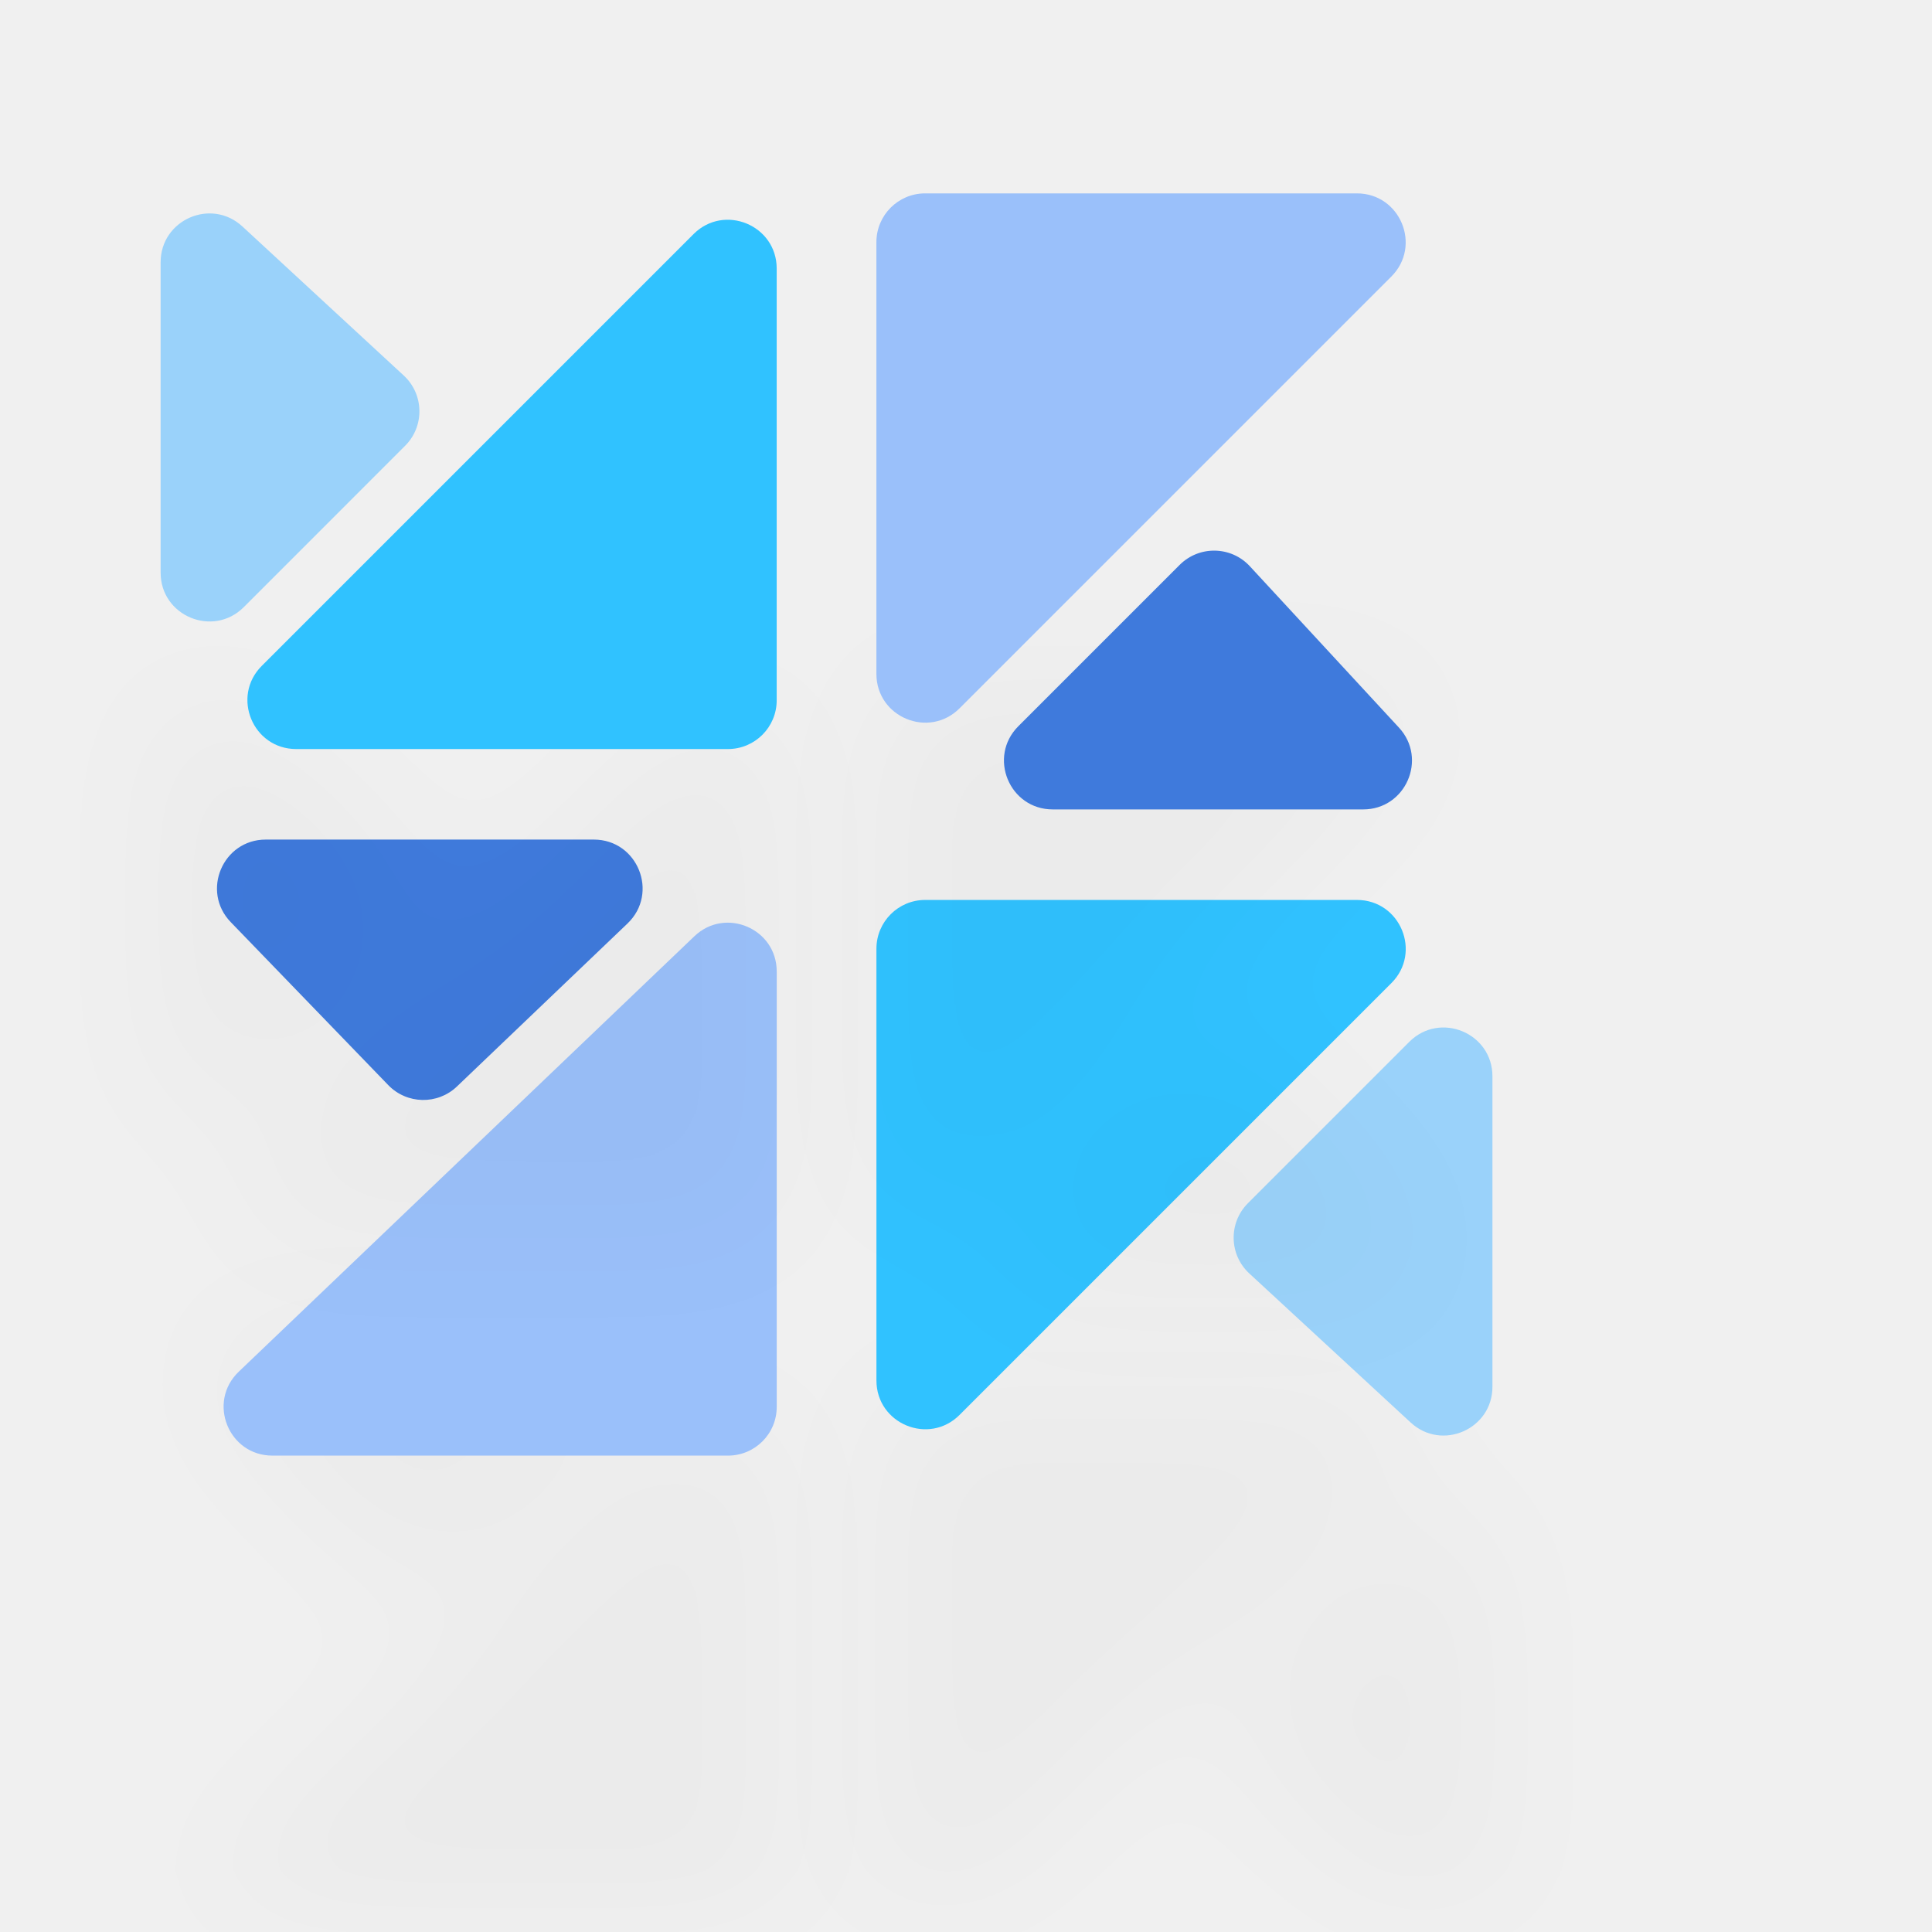
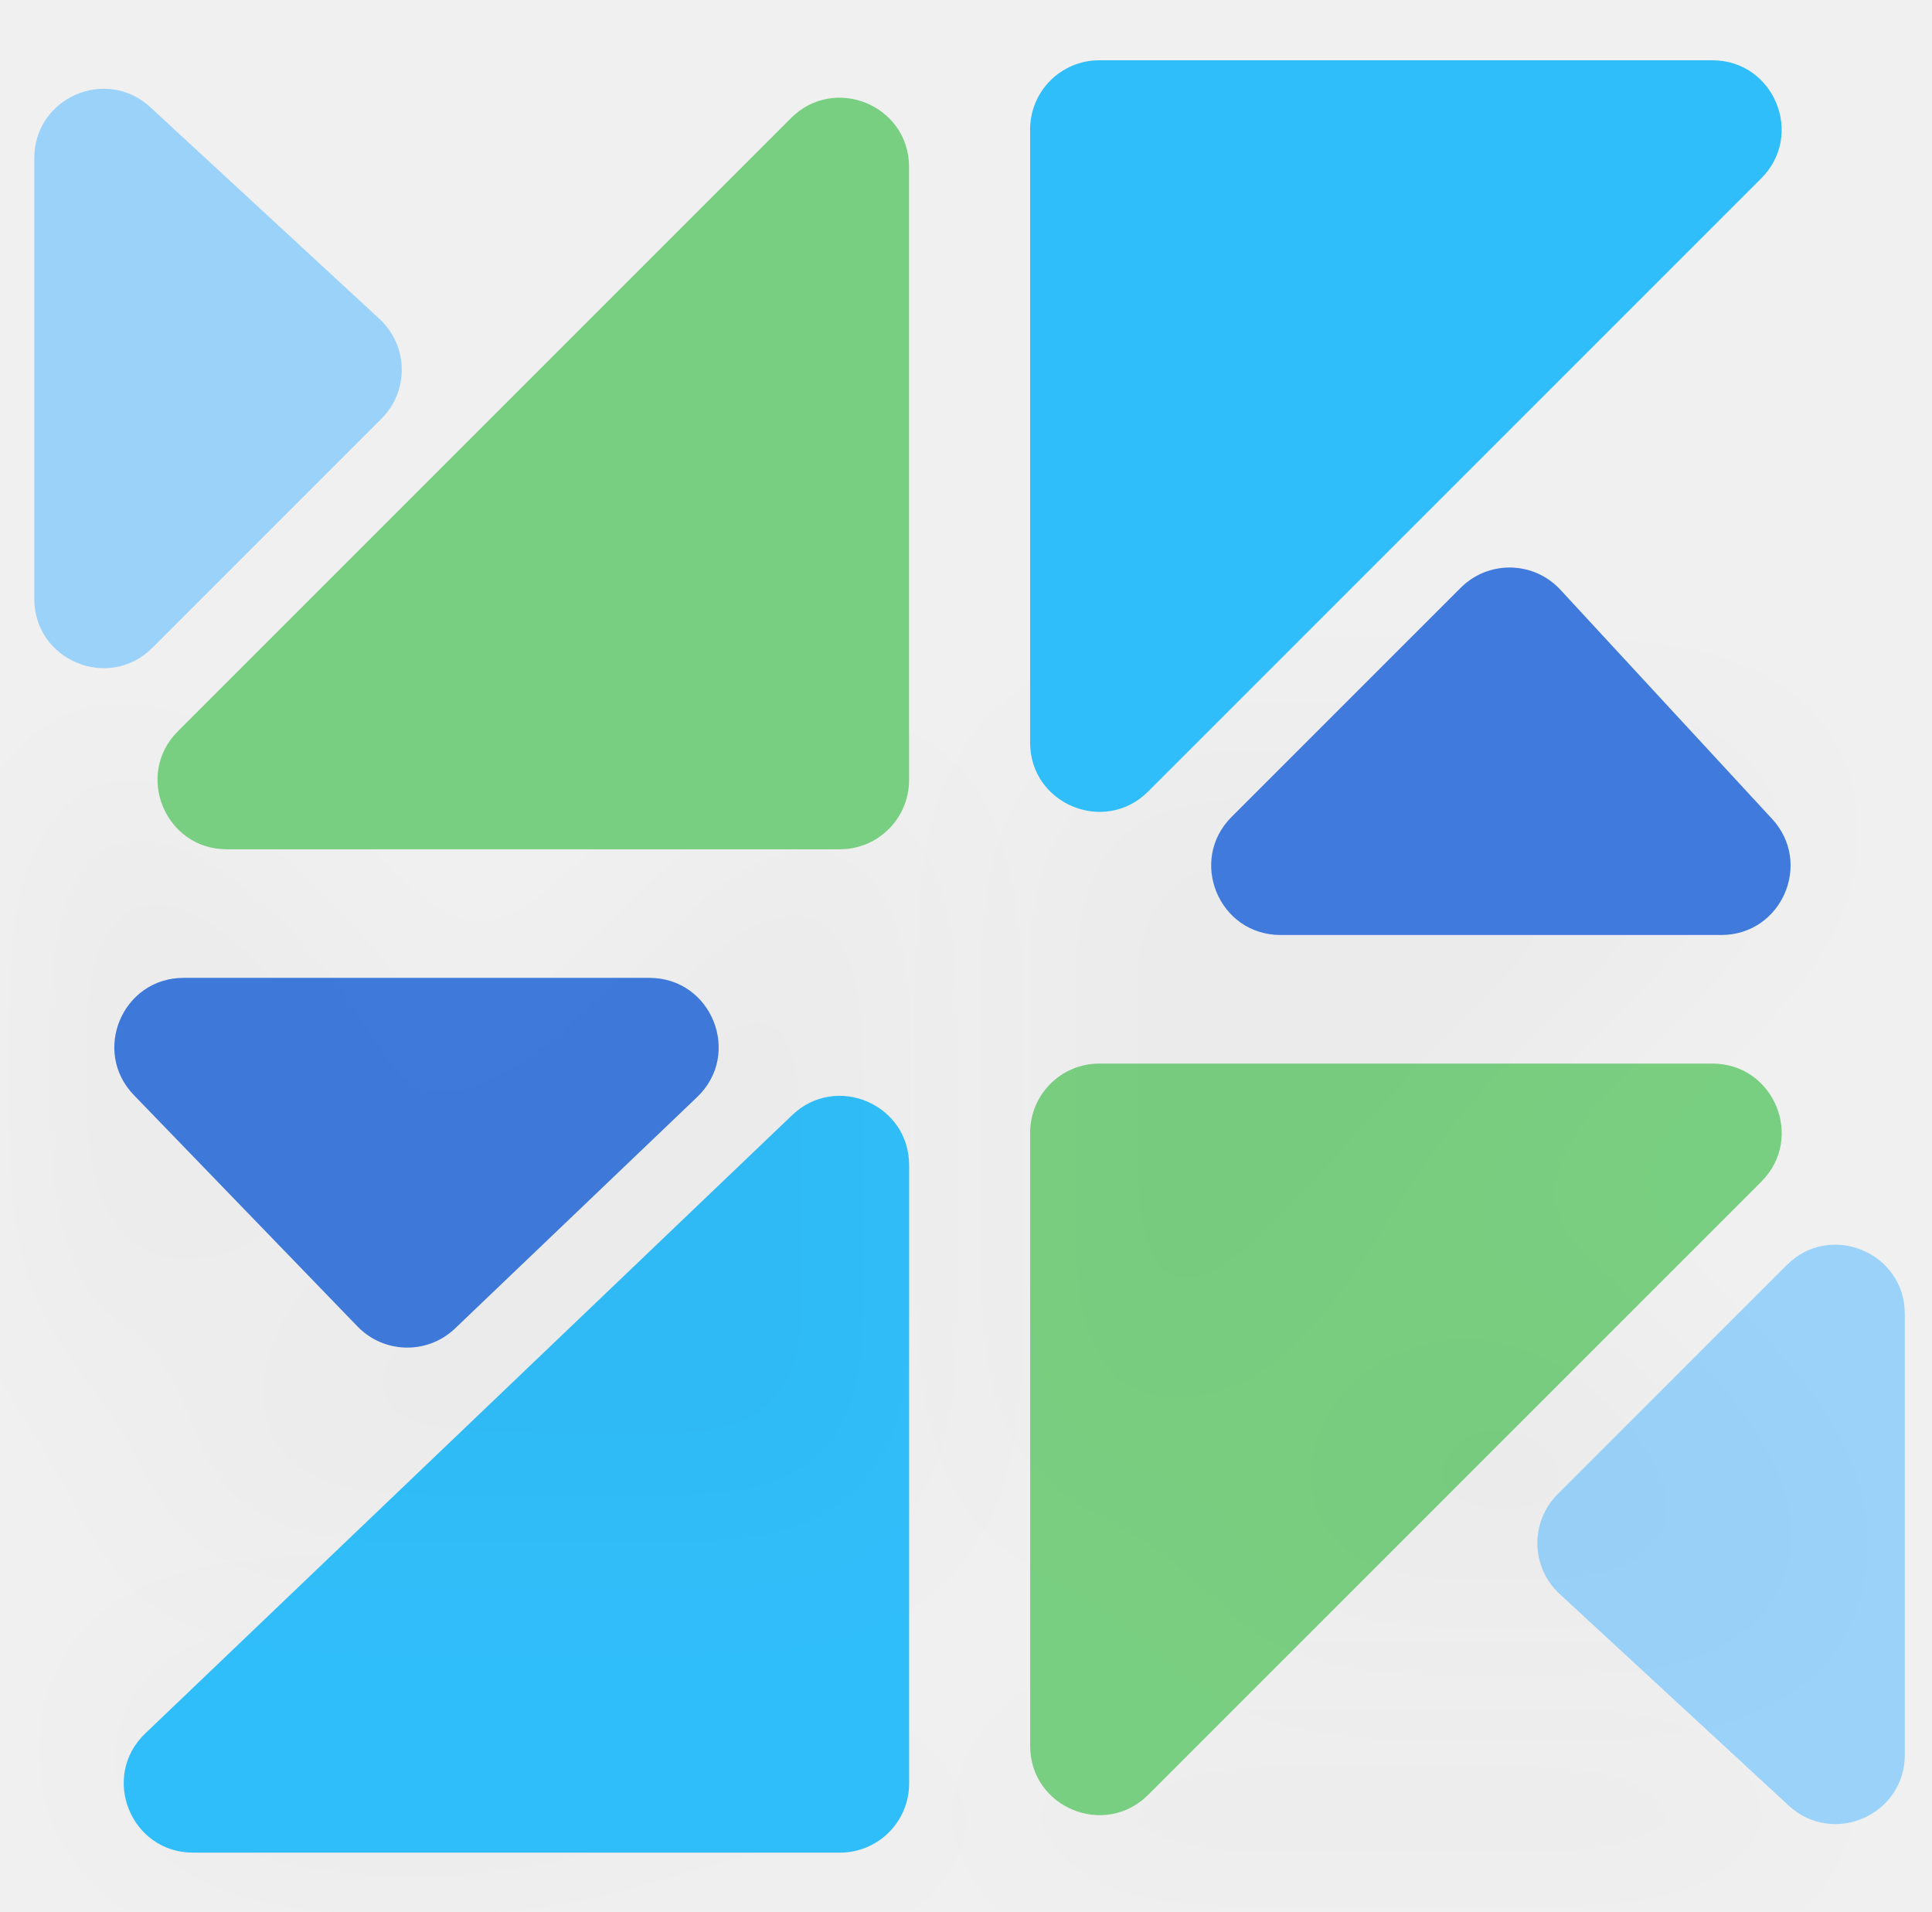
- <svg xmlns="http://www.w3.org/2000/svg" width="64" height="64" viewBox="0 0 64 64" fill="none">
+ <svg xmlns="http://www.w3.org/2000/svg" width="94" height="93" viewBox="0 0 94 93" fill="none">
  <g clip-path="url(#clip0)">
    <g filter="url(#filter0_d)">
-       <path d="M31.788 46.87C30.771 47.887 29.033 47.167 29.033 45.729V31.426C29.033 30.535 29.756 29.812 30.647 29.812H44.95C46.388 29.812 47.108 31.551 46.091 32.567L31.788 46.87Z" fill="#30C2FF" />
-       <path d="M49.439 35.654V45.938C49.439 47.345 47.764 48.078 46.73 47.123L41.385 42.185C40.712 41.563 40.691 40.506 41.339 39.858L46.684 34.513C47.701 33.496 49.439 34.216 49.439 35.654Z" fill="#9AD2FA" />
+       <path d="M55.866 87.32C53.746 89.44 50.121 87.938 50.121 84.94L50.121 55.11C50.121 53.252 51.628 51.745 53.486 51.745L83.316 51.745C86.314 51.745 87.816 55.37 85.696 57.49L55.866 87.32Z" fill="#79CF81" />
+       <path d="M92.677 63.927L92.677 85.374C92.677 88.308 89.184 89.837 87.029 87.846L75.881 77.547C74.477 76.25 74.434 74.047 75.785 72.696L86.933 61.548C89.053 59.428 92.677 60.929 92.677 63.927Z" fill="#9AD2FA" />
    </g>
    <g filter="url(#filter1_d)">
-       <path d="M7.909 45.439C6.857 46.445 7.569 48.219 9.024 48.219H24.116C25.008 48.219 25.73 47.497 25.73 46.606V32.181C25.73 30.761 24.028 30.034 23.002 31.015L7.909 45.439Z" fill="#9AC0FA" />
-       <path d="M19.671 27.812H8.804C7.38 27.812 6.654 29.523 7.644 30.547L12.862 35.946C13.479 36.584 14.496 36.604 15.137 35.991L20.786 30.593C21.838 29.587 21.126 27.812 19.671 27.812Z" fill="#3F7ADC" />
+       <path d="M7.066 84.336C4.872 86.433 6.357 90.134 9.392 90.134L40.867 90.134C42.726 90.134 44.233 88.627 44.233 86.769L44.233 56.686C44.233 53.724 40.683 52.207 38.542 54.253L7.066 84.336Z" fill="#30BEFA" />
+       <path d="M31.595 47.575L8.933 47.575C5.963 47.575 4.449 51.143 6.514 53.279L17.396 64.537C18.683 65.868 20.803 65.91 22.141 64.631L33.92 53.373C36.115 51.276 34.63 47.575 31.595 47.575Z" fill="#3F7ADC" />
    </g>
    <g filter="url(#filter2_d)">
-       <path d="M22.974 7.755C23.991 6.739 25.729 7.459 25.729 8.896V23.199C25.729 24.09 25.006 24.813 24.115 24.813H9.812C8.375 24.813 7.655 23.075 8.671 22.058L22.974 7.755Z" fill="#30C2FF" />
-       <path d="M5.321 18.971V8.687C5.321 7.28 6.996 6.547 8.03 7.502L13.375 12.44C14.048 13.062 14.069 14.118 13.421 14.766L8.076 20.112C7.059 21.128 5.321 20.408 5.321 18.971Z" fill="#9AD2FA" />
+       <path d="M38.486 5.745C40.606 3.625 44.23 5.126 44.23 8.124L44.23 37.954C44.23 39.813 42.724 41.319 40.865 41.319L11.035 41.319C8.037 41.319 6.536 37.694 8.656 35.575L38.486 5.745Z" fill="#79CF81" />
+       <path d="M1.669 29.137L1.669 7.69C1.669 4.756 5.162 3.227 7.317 5.219L18.465 15.518C19.869 16.814 19.913 19.018 18.561 20.369L7.413 31.517C5.294 33.637 1.669 32.135 1.669 29.137Z" fill="#9AD2FA" />
    </g>
    <g filter="url(#filter3_d)">
-       <path d="M46.09 9.161C47.106 8.144 46.386 6.406 44.949 6.406H30.646C29.755 6.406 29.032 7.129 29.032 8.02V22.323C29.032 23.761 30.77 24.48 31.787 23.464L46.09 9.161Z" fill="#9AC0FA" />
-       <path d="M34.874 26.813H45.157C46.564 26.813 47.297 25.138 46.343 24.104L41.404 18.759C40.783 18.086 39.726 18.065 39.078 18.713L33.733 24.058C32.716 25.075 33.436 26.813 34.874 26.813Z" fill="#3F7ADC" />
+       <path d="M85.693 8.677C87.813 6.558 86.312 2.933 83.314 2.933L53.484 2.933C51.625 2.933 50.119 4.439 50.119 6.298L50.119 36.128C50.119 39.126 53.744 40.627 55.864 38.507L85.693 8.677Z" fill="#30BEFA" />
+       <path d="M62.301 45.489L83.748 45.489C86.682 45.489 88.211 41.996 86.219 39.841L75.921 28.693C74.624 27.289 72.42 27.246 71.069 28.597L59.921 39.745C57.801 41.865 59.303 45.489 62.301 45.489Z" fill="#3F7ADC" />
    </g>
  </g>
  <defs>
-     <filter id="filter0_d" x="24.69" y="29.812" width="29.091" height="38.221" filterUnits="userSpaceOnUse" color-interpolation-filters="sRGB">
+     <filter id="filter0_d" x="41.064" y="51.746" width="60.671" height="79.709" filterUnits="userSpaceOnUse" color-interpolation-filters="sRGB">
      <feFlood flood-opacity="0" result="BackgroundImageFix" />
      <feColorMatrix in="SourceAlpha" type="matrix" values="0 0 0 0 0 0 0 0 0 0 0 0 0 0 0 0 0 0 127 0" />
-       <feOffset dy="16.136" />
-       <feGaussianBlur stdDeviation="2.171" />
+       <feOffset dy="33.652" />
+       <feGaussianBlur stdDeviation="4.529" />
      <feColorMatrix type="matrix" values="0 0 0 0 0 0 0 0 0 0 0 0 0 0 0 0 0 0 0.02 0" />
      <feBlend mode="normal" in2="BackgroundImageFix" result="effect1_dropShadow" />
      <feBlend mode="normal" in="SourceGraphic" in2="effect1_dropShadow" result="shape" />
    </filter>
-     <filter id="filter1_d" x="2.845" y="27.812" width="27.228" height="40.886" filterUnits="userSpaceOnUse" color-interpolation-filters="sRGB">
+     <filter id="filter1_d" x="-3.496" y="47.574" width="56.786" height="85.269" filterUnits="userSpaceOnUse" color-interpolation-filters="sRGB">
      <feFlood flood-opacity="0" result="BackgroundImageFix" />
      <feColorMatrix in="SourceAlpha" type="matrix" values="0 0 0 0 0 0 0 0 0 0 0 0 0 0 0 0 0 0 127 0" />
-       <feOffset dy="16.136" />
-       <feGaussianBlur stdDeviation="2.171" />
+       <feOffset dy="33.652" />
+       <feGaussianBlur stdDeviation="4.529" />
      <feColorMatrix type="matrix" values="0 0 0 0 0 0 0 0 0 0 0 0 0 0 0 0 0 0 0.02 0" />
      <feBlend mode="normal" in2="BackgroundImageFix" result="effect1_dropShadow" />
      <feBlend mode="normal" in="SourceGraphic" in2="effect1_dropShadow" result="shape" />
    </filter>
-     <filter id="filter2_d" x="0.978" y="7.07" width="29.093" height="38.221" filterUnits="userSpaceOnUse" color-interpolation-filters="sRGB">
+     <filter id="filter2_d" x="-7.388" y="4.318" width="60.676" height="79.71" filterUnits="userSpaceOnUse" color-interpolation-filters="sRGB">
      <feFlood flood-opacity="0" result="BackgroundImageFix" />
      <feColorMatrix in="SourceAlpha" type="matrix" values="0 0 0 0 0 0 0 0 0 0 0 0 0 0 0 0 0 0 127 0" />
-       <feOffset dy="16.136" />
-       <feGaussianBlur stdDeviation="2.171" />
+       <feOffset dy="33.652" />
+       <feGaussianBlur stdDeviation="4.529" />
      <feColorMatrix type="matrix" values="0 0 0 0 0 0 0 0 0 0 0 0 0 0 0 0 0 0 0.02 0" />
      <feBlend mode="normal" in2="BackgroundImageFix" result="effect1_dropShadow" />
      <feBlend mode="normal" in="SourceGraphic" in2="effect1_dropShadow" result="shape" />
    </filter>
-     <filter id="filter3_d" x="24.689" y="6.406" width="26.428" height="40.885" filterUnits="userSpaceOnUse" color-interpolation-filters="sRGB">
+     <filter id="filter3_d" x="41.061" y="2.934" width="55.115" height="85.265" filterUnits="userSpaceOnUse" color-interpolation-filters="sRGB">
      <feFlood flood-opacity="0" result="BackgroundImageFix" />
      <feColorMatrix in="SourceAlpha" type="matrix" values="0 0 0 0 0 0 0 0 0 0 0 0 0 0 0 0 0 0 127 0" />
-       <feOffset dy="16.136" />
-       <feGaussianBlur stdDeviation="2.171" />
+       <feOffset dy="33.652" />
+       <feGaussianBlur stdDeviation="4.529" />
      <feColorMatrix type="matrix" values="0 0 0 0 0 0 0 0 0 0 0 0 0 0 0 0 0 0 0.02 0" />
      <feBlend mode="normal" in2="BackgroundImageFix" result="effect1_dropShadow" />
      <feBlend mode="normal" in="SourceGraphic" in2="effect1_dropShadow" result="shape" />
    </filter>
    <clipPath id="clip0">
-       <rect width="64" height="64" fill="white" />
+       <rect width="94" height="93" fill="white" />
    </clipPath>
  </defs>
</svg>
